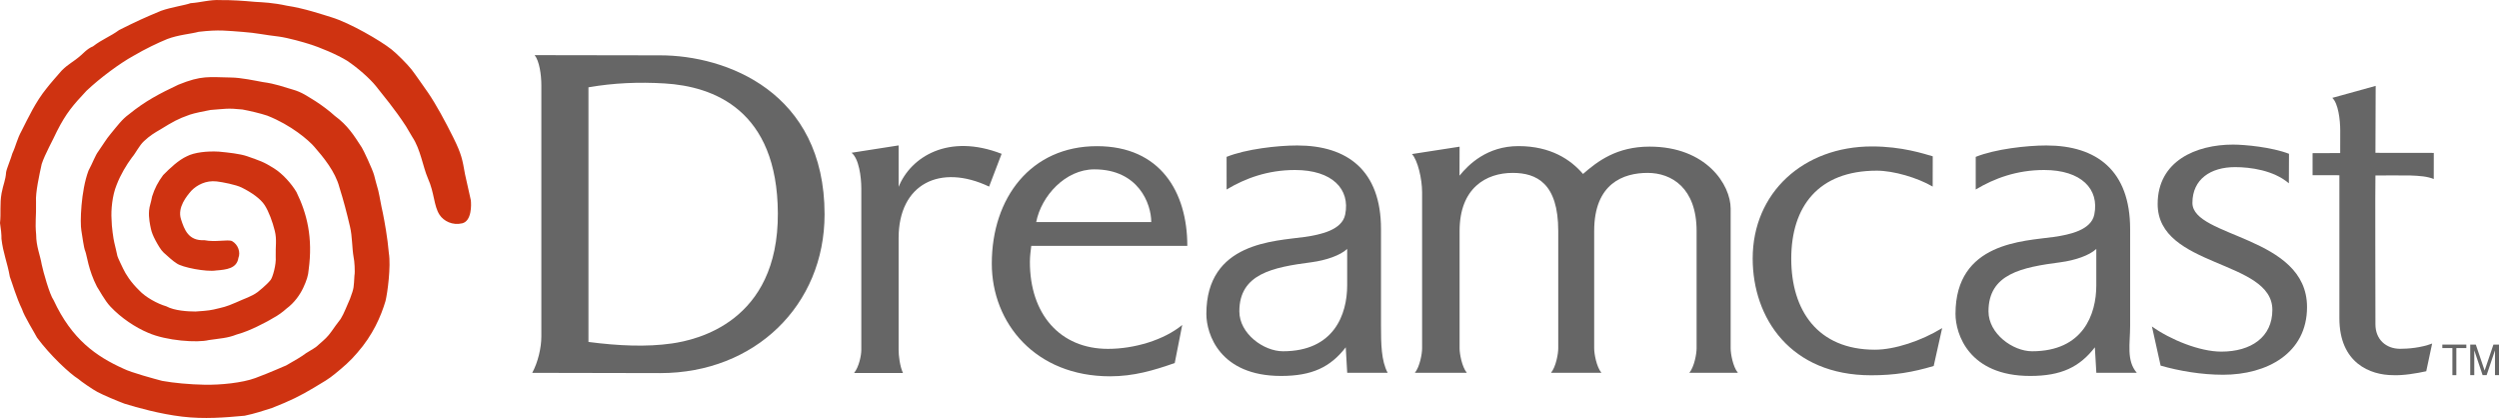
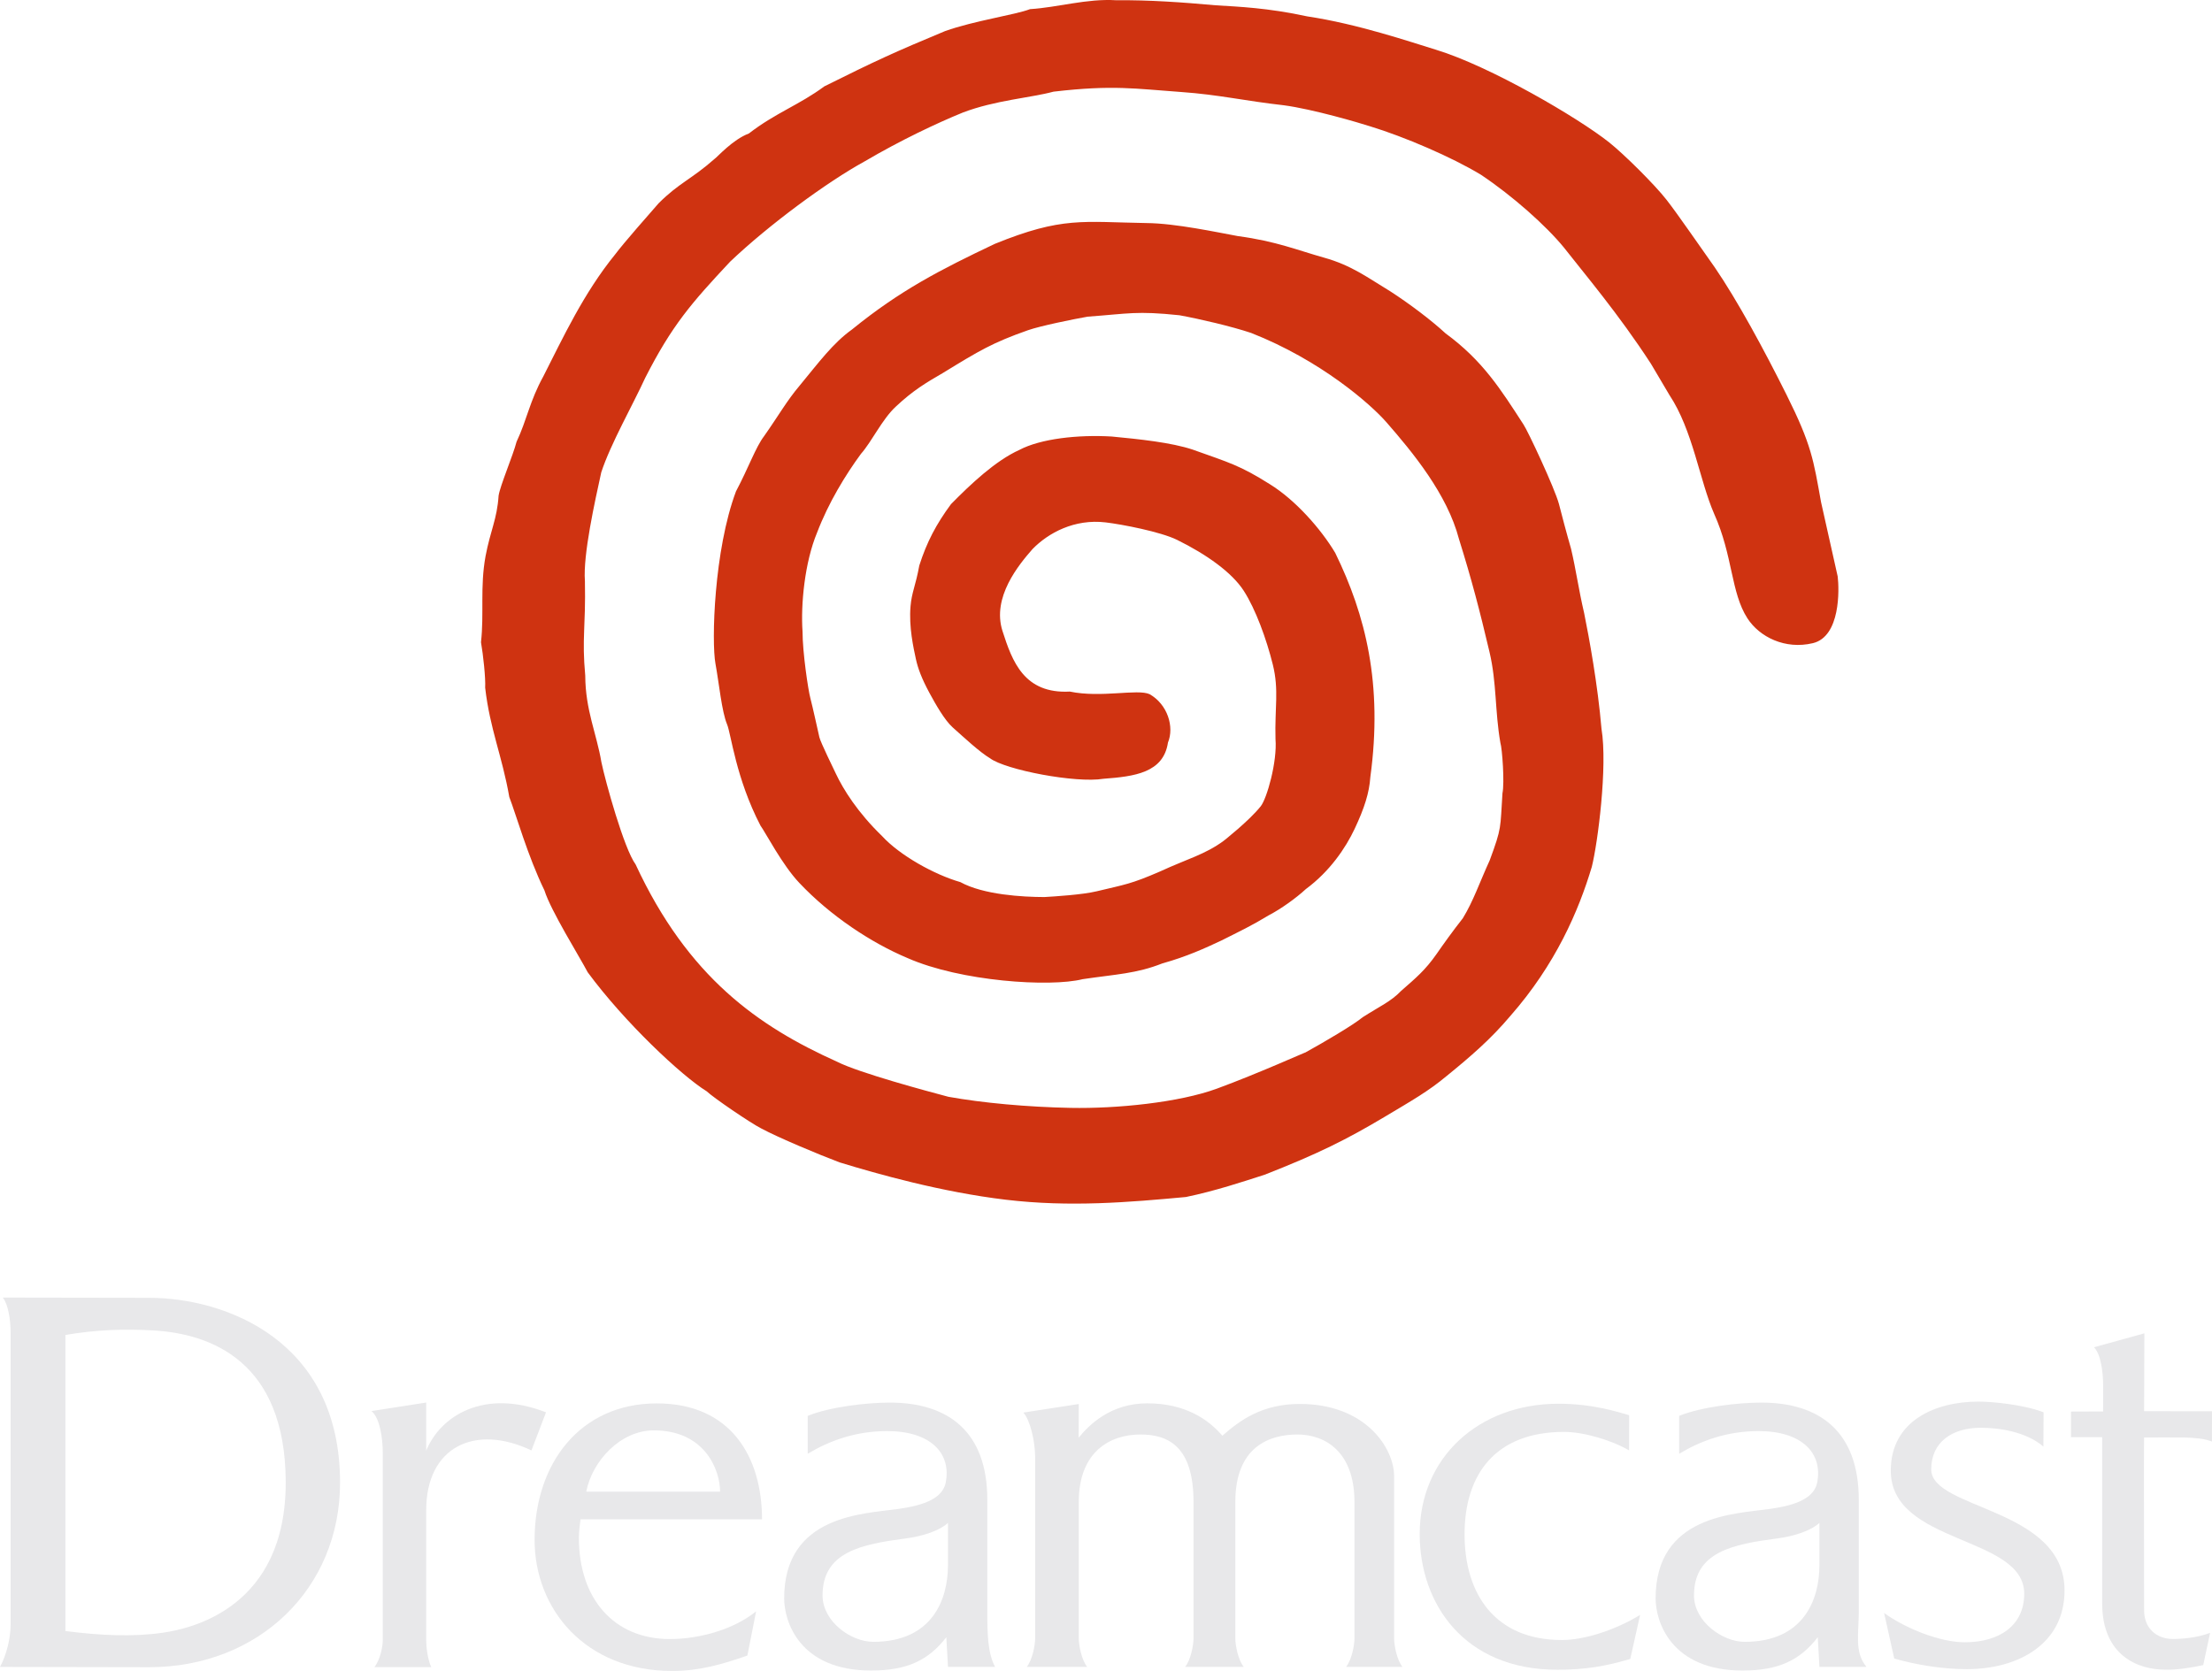
- <svg xmlns="http://www.w3.org/2000/svg" fill="#e8e8ea" version="1.2" baseProfile="tiny" id="Layer_1" x="0px" y="0px" width="566.93px" height="94.787px" viewBox="0 0 566.93 94.787" xml:space="preserve">
-   <g>
-     <polygon fill="#666666" points="556.359,78.931 554.074,78.931 554.074,78.142 559.518,78.142 559.518,78.931 557.252,78.931    557.252,85.077 556.359,85.077  " />
-     <polygon fill="#666666" points="563.211,85.077 561.318,79.442 561.318,85.077 560.404,85.077 560.404,78.142 561.668,78.142    563.668,84.038 565.666,78.142 566.93,78.142 566.93,85.077 566.02,85.077 566.02,79.442 564.125,85.077  " />
-     <path fill="#666666" d="M122.813,19.344c0-2.409-0.458-5.529-1.522-6.841c6.973,0,22.039,0.046,28.497,0.046   c14.859,0,37.277,8.247,37.277,36.052c0,20.635-15.826,36.008-37.277,36.008c-4.705,0-22.67-0.058-29.044-0.058   c1.306-2.411,2.069-5.685,2.069-8.269V19.344L122.813,19.344z M133.5,77.543c6.858,0.892,13.189,1.165,18.917,0.347   c5.542-0.793,24.165-4.805,24.049-29.529c-0.109-23.431-14.581-28.788-25.731-29.443c-5.819-0.343-11.436-0.123-17.236,0.881   L133.5,77.543L133.5,77.543z" />
-     <path fill="#666666" d="M193.187,34.642l10.676-1.667c0,2.186,0,8.596,0,9.4c2.738-6.767,11.259-12.205,23.366-7.493l-2.838,7.433   c-11.082-5.26-20.528-0.646-20.528,11.661V79.37c0,1.209,0.264,3.648,0.985,5.213h-11.089c1.12-1.381,1.64-4.004,1.64-5.213V42.74   C195.396,40.083,194.854,35.97,193.187,34.642L193.187,34.642z" />
-     <path fill="#666666" d="M530.719,39.738c0,0.693,0,30.229,0,32.434c0,10.183,7.019,12.905,12.219,12.905   c2.197,0.107,5.313-0.406,7.488-0.889l1.338-6.285c-2.535,0.97-5.481,1.197-7.25,1.197c-3.26,0-5.617-2.164-5.617-5.549   c0-3.037-0.077-32.809,0-33.761h-0.034c0.432,0,7.196-0.024,7.879,0c2.217,0.078,3.92,0.213,5.387,0.803l0.008-5.919   c0,0-12.985-0.017-13.239-0.017l0.053-15.181l-9.838,2.719c1.356,1.269,1.797,4.982,1.797,7.431c0,0-0.008,4.536-0.008,5.083   c-0.441,0-5.438,0.025-6.265,0.025v5.001C525.51,39.735,530.719,39.738,530.719,39.738L530.719,39.738z" />
-     <path fill="#666666" d="M488.193,74.036c4.229,3.021,10.866,5.703,15.733,5.703c6.752,0,11.588-3.285,11.588-9.469   c0-11.414-26.022-9.522-26.022-24.004c0-9.792,8.756-13.476,17.1-13.476c2.683,0,8.806,0.582,12.697,2.088l-0.031,6.688   c-3.459-2.955-8.735-3.669-12.213-3.669c-5.521,0-9.668,2.74-9.668,8.112c0,7.887,26.002,7.43,26.002,23.621   c0,10.471-9.07,15.354-19.055,15.354c-4.865,0-9.939-0.862-14.16-2.071L488.193,74.036L488.193,74.036z" />
-     <path fill="#666666" d="M331.107,39.839c0-0.592,0.021-5.895,0.021-6.574l-10.809,1.671c1.303,1.365,2.303,5.623,2.303,8.667   v35.414c0,1.209-0.519,4.143-1.641,5.521h11.784c-1.118-1.381-1.637-4.313-1.637-5.521V52.372c0-9.75,6.031-13.164,12.035-13.164   c5.434,0,10.344,2.352,10.344,13.164v26.646c0,1.209-0.52,4.142-1.637,5.521h11.428c-1.123-1.381-1.637-4.313-1.637-5.521V52.372   c0-10.811,6.678-13.164,12.123-13.164c5.43,0,11.111,3.411,11.111,13.164v26.646c0,1.209-0.515,4.142-1.642,5.521h11.008   c-1.127-1.381-1.639-4.313-1.639-5.521V47.312c0-5.404-5.516-14.063-18.391-14.063c-7.492,0-11.818,3.333-15.103,6.2   c-2.793-3.26-7.34-6.317-14.647-6.317C337.365,33.129,333.162,37.302,331.107,39.839L331.107,39.839z" />
-     <path fill="#666666" d="M305.621,56.453c-1.543,1.453-4.773,2.579-8.107,3.019c-8.762,1.147-16.352,2.604-16.352,11.137   c0,5.063,5.52,9.048,9.891,9.048c11.578,0,14.57-8.353,14.57-14.935v-8.269H305.621L305.621,56.453z M278.269,35.57   c4.419-1.771,11.549-2.583,16.021-2.583c11.42,0,19.008,5.705,19.008,18.95v21.972c0,4.069,0.062,7.924,1.512,10.631h-9.178   l-0.332-5.78c-3.473,4.487-7.627,6.495-14.676,6.495c-13.91,0-16.946-9.503-16.946-14.069c0-16.297,15.512-16.485,22.249-17.447   c3.728-0.526,8.521-1.58,9.244-5.074c1.188-5.78-2.942-10.114-11.385-10.114c-6.197,0-11.273,1.885-15.514,4.422L278.269,35.57   L278.269,35.57z M475.572,56.453c-1.541,1.453-4.773,2.579-8.109,3.019c-8.76,1.147-16.348,2.604-16.348,11.137   c0,5.063,5.516,9.048,9.887,9.048c11.576,0,14.57-8.353,14.57-14.935V56.453L475.572,56.453z M448.223,35.57   c4.418-1.771,11.556-2.583,16.023-2.583c11.414,0,19.002,5.705,19.002,18.95v21.972c0,4.069-0.887,7.841,1.508,10.631h-9.176   l-0.334-5.78c-3.478,4.487-7.625,6.495-14.674,6.495c-13.902,0-16.943-9.503-16.943-14.069c0-16.297,15.512-16.485,22.246-17.447   c3.729-0.526,8.527-1.58,9.242-5.074c1.19-5.78-2.941-10.114-11.385-10.114c-6.195,0-11.271,1.885-15.513,4.422v-7.4L448.223,35.57   L448.223,35.57z" />
-     <path fill="#666666" d="M438.451,42.308c-3.443-2.012-8.879-3.605-12.67-3.605c-13.312,0-19.412,8.185-19.412,19.976   c0,11.68,5.965,20.625,18.983,20.625c4.462,0,10.535-2.006,15.25-4.902l-1.918,8.593c-4.799,1.428-8.842,2.108-14.194,2.108   c-18.295,0-26.871-12.977-26.871-26.479c0-14.921,11.504-25.417,27.072-25.417c6.805,0,11.771,1.668,13.776,2.238L438.451,42.308   L438.451,42.308z" />
-     <path fill="#666666" d="M233.646,59.304c0.008-1.234,0.172-2.41,0.31-3.55h35.401c0-12.169-6.087-22.608-20.505-22.608   c-14.965,0-23.85,11.703-23.85,26.63c0,13.498,9.891,25.56,26.832,25.56c5.356,0,9.834-1.319,14.669-3.012l1.701-8.63   c-4.135,3.404-10.817,5.418-16.849,5.418C240.514,79.112,233.599,71.263,233.646,59.304L233.646,59.304z M235.077,50.356   c1.149-5.92,6.628-11.952,13.184-11.952c10.018,0,12.917,7.817,12.917,11.952C261.176,50.356,235.077,50.375,235.077,50.356   L235.077,50.356z" />
-   </g>
-   <path fill="#CF3311" d="M65.058,1.288c3.969,0.596,8.026,1.984,10.141,2.63C79.46,5.22,86.376,9.269,88.82,11.209  c1.157,0.918,3.585,3.323,4.528,4.533c0.917,1.179,2.667,3.733,3.783,5.308c1.781,2.597,3.874,6.466,5.648,10.025  c1.984,3.978,2.12,5.13,2.721,8.455l1.311,5.862c0.123,1.014,0.227,4.731-1.957,5.251c-2.181,0.521-4.199-0.483-5.15-1.955  c-1.316-2.036-1.133-4.926-2.623-8.234c-1.161-2.674-1.666-6.561-3.521-9.355l-1.453-2.458c-2.573-3.96-5.253-7.103-6.851-9.153  c-1.411-1.723-4.04-4.064-6.531-5.729c-2.306-1.398-6.032-2.993-8.719-3.813c-0.856-0.279-4.524-1.357-6.8-1.66  c-3.093-0.347-5.126-0.836-8.063-1.043c-3.63-0.256-5.367-0.578-10.074-0.028c-1.783,0.484-4.605,0.676-7.147,1.647  c-2.053,0.837-4.906,2.189-7.703,3.832c-3.012,1.651-7.578,5.026-10.609,7.907c-3.054,3.263-4.582,5.014-6.687,9.15  c-0.931,2.046-2.736,5.213-3.464,7.447c-0.497,2.269-1.443,6.5-1.286,8.556c0.073,3.681-0.25,4.44,0.027,7.45  c0.01,2.71,0.899,4.588,1.27,6.806c0.315,1.53,1.787,6.828,2.694,8.062c4.129,8.9,9.675,12.755,15.856,15.537  c1.742,0.888,7.191,2.346,8.767,2.763c2.69,0.485,6.227,0.81,9.633,0.875c3.583,0.069,8.522-0.414,11.517-1.519  c3.244-1.193,6.997-2.891,6.953-2.84c1.504-0.832,3.802-2.187,4.516-2.781c1.383-0.885,2.217-1.228,3.034-2.08  c1.184-1.033,1.898-1.629,2.794-2.91c0.497-0.721,1.292-1.827,2.059-2.805c0.83-1.36,1.307-2.793,2.116-4.564  c0.968-2.623,0.818-2.496,1.003-5.277c0.175-0.807-0.02-3.519-0.164-3.979c-0.437-2.502-0.283-4.709-0.856-7.139  c-0.771-3.287-1.417-5.747-2.402-8.899c-0.929-3.549-3.656-6.838-5.702-9.188c-1.268-1.457-5.201-4.895-10.658-7.043  c-1.538-0.517-4.05-1.103-5.647-1.395c-3.41-0.356-3.965-0.127-7.229,0.111c-1.124,0.196-3.731,0.729-4.692,1.066  c-2.804,0.985-3.835,1.611-6.702,3.366c-1.334,0.775-2.34,1.368-3.705,2.646c-1.089,1.008-1.868,2.72-2.748,3.725  c-1.209,1.644-2.554,3.836-3.456,6.201c-0.978,2.353-1.293,5.664-1.143,7.795c0,1.621,0.441,4.598,0.616,5.246  c0.176,0.65,0.616,2.67,0.71,3.076c0.097,0.405,1.145,2.541,1.292,2.853c0.593,1.261,1.726,3.069,3.633,4.919  c1.411,1.54,4.133,3.05,6.174,3.635c1.828,1.006,4.912,1.174,6.62,1.178c0.839-0.053,2.984-0.184,4.103-0.451  c2.271-0.545,2.688-0.56,5.028-1.575c2.1-0.974,3.523-1.325,4.986-2.403c0,0,2.007-1.572,2.919-2.724  c0.481-0.604,1.306-3.5,1.161-5.293c-0.069-2.453,0.289-3.845-0.214-5.863c-0.5-2.019-1.354-4.358-2.281-5.8  c-0.939-1.46-2.956-2.882-5.251-4.017c-1.288-0.636-4.333-1.224-5.627-1.376c-2.453-0.292-4.506,0.823-5.753,2.097  c-1.082,1.236-3.22,3.803-2.369,6.457c0.771,2.4,1.703,4.959,5.304,4.77c2.473,0.516,5.33-0.229,6.283,0.207  c1.413,0.803,1.955,2.573,1.443,3.811c-0.359,2.383-2.643,2.668-5.076,2.852c-2.18,0.365-7.715-0.702-8.93-1.613  c-0.816-0.484-2.067-1.647-2.946-2.435c-0.633-0.568-1.346-1.828-1.837-2.734c-0.598-1.114-0.903-1.933-1.057-2.657  c-0.185-0.86-0.562-2.506-0.419-4.149c0.099-1.108,0.394-1.582,0.688-3.203c0.589-1.84,1.32-3.239,2.498-4.834  c1.532-1.556,3.479-3.408,5.38-4.269c1.676-0.886,4.613-1.211,7.268-1.056c2.156,0.206,4.702,0.469,6.389,1.033  c2.884,1.03,3.708,1.236,6.077,2.73c1.999,1.237,4.012,3.516,5.136,5.402c2.39,4.89,3.76,10.328,2.764,17.653  c-0.081,1.236-0.466,2.443-1.237,4.084c-0.714,1.511-1.96,3.35-3.838,4.732c-0.754,0.699-1.946,1.561-2.915,2.063  c-1.375,0.834-2.299,1.269-3.733,1.989c-1.26,0.594-2.73,1.27-4.646,1.802c-2.076,0.821-3.67,0.854-6.281,1.243  c-2.568,0.646-9.602,0.187-13.792-1.662c-2.857-1.203-6.064-3.321-8.505-5.904c-1.354-1.422-2.681-3.996-3.069-4.523  c-1.94-3.729-2.319-7.233-2.631-7.973c-0.422-1-0.631-3.244-0.916-4.779c-0.319-1.724-0.122-8.941,1.617-13.573  c0.981-1.845,1.555-3.49,2.217-4.353c1.193-1.696,1.769-2.755,2.782-3.957c1.528-1.852,2.64-3.364,4.127-4.431  c3.793-3.083,6.959-4.711,11.245-6.746c5.324-2.168,6.923-1.72,11.964-1.639c2.267,0.02,5.566,0.733,7.189,1.027  c3.012,0.401,4.738,1.127,6.773,1.695c2.178,0.608,3.436,1.58,5.226,2.659c1.47,0.949,3.202,2.251,4.345,3.308  c2.927,2.146,4.337,4.401,6.131,7.171c0.327,0.464,2.455,5.002,2.794,6.266c0.158,0.633,0.638,2.449,0.949,3.511  c0.396,1.685,0.591,3.176,1.036,5.078c0.396,1.957,1.072,5.652,1.364,9.107c0.495,2.965-0.296,9.016-0.76,10.871  c-1.035,3.463-2.85,7.69-6.428,11.762c-1.519,1.804-3.135,3.199-5.003,4.717c-1.427,1.189-2.653,1.886-4.861,3.202  c-2.996,1.788-5.276,2.931-9.477,4.573c-1.71,0.549-3.866,1.271-6.188,1.75C51,94.683,46.376,95.08,41.33,94.481  c-5.047-0.602-10.102-2.023-13.089-2.939c-1.649-0.618-4.841-1.955-6.178-2.68c-0.872-0.44-3.793-2.438-4.288-2.918  c-2-1.237-6.479-5.449-9.371-9.375c-0.633-1.217-2.911-4.854-3.406-6.448c-1.313-2.697-2.229-5.96-2.766-7.354  c-0.568-3.254-1.528-5.348-1.902-8.611c0.042-0.768-0.154-2.577-0.33-3.578c0.254-2.235-0.086-4.339,0.358-6.773  c0.39-2.053,0.904-2.91,1.028-4.766c0.121-0.794,1.141-3.182,1.415-4.245c0.826-1.75,1.03-3.191,2.107-5.147  c1.549-3.048,3.172-6.554,5.662-9.617c0.712-0.95,2.729-3.228,3.416-4.017c1.625-1.625,2.578-1.881,4.421-3.51  c0.19-0.12,1.409-1.508,2.685-1.985c2.111-1.632,3.937-2.23,5.948-3.715c4.029-2.008,5.497-2.686,9.497-4.351  c2.313-0.825,5.534-1.28,6.694-1.73c2.209-0.137,4.451-0.841,6.773-0.702c2.607-0.024,5.234,0.162,7.855,0.4  C59.625,0.522,61.931,0.608,65.058,1.288L65.058,1.288z" />
+ <svg xmlns="http://www.w3.org/2000/svg" version="1.1" id="Layer_1" x="0px" y="0px" width="1000" height="755.585" viewBox="0 0 1000 755.585" enable-background="new 0 0 220 162" xml:space="preserve">
+   <defs id="defs27" />
+   <path d="m 4.797,602.607 c 0,-5.587 -1.062,-12.823 -3.531,-15.864 16.165,0 51.09,0.107 66.061,0.107 34.444,0 86.407,19.119 86.407,83.565 0,47.835 -36.68,83.473 -86.407,83.473 -10.908,0 -52.554,-0.126 -67.327,-0.126 3.031,-5.592 4.797,-13.177 4.797,-19.167 l 0,-131.987 0,0 z M 29.565,737.524 c 15.898,2.056 30.574,2.692 43.853,0.791 12.848,-1.833 56.017,-11.126 55.75,-68.448 -0.257,-54.32 -33.799,-66.731 -59.65,-68.254 -13.488,-0.795 -26.51,-0.291 -39.954,2.042 l 0,133.869 0,0 z" id="path7" style="fill:#E8E8EA" />
+   <path d="m 167.925,638.07 24.749,-3.865 c 0,5.063 0,19.924 0,21.791 6.349,-15.685 26.098,-28.29 54.169,-17.368 l -6.581,17.227 c -25.69,-12.188 -47.588,-1.494 -47.588,27.034 l 0,58.869 c 0,2.798 0.606,8.458 2.284,12.086 l -25.71,0 c 2.6,-3.201 3.798,-9.288 3.798,-12.086 l 0,-84.918 c 0,-6.159 -1.251,-15.694 -5.122,-18.769 l 0,0 z" id="path9" style="fill:#E8E8EA" />
+   <path d="m 950.356,649.88 c 0,1.605 0,70.072 0,75.194 0,23.595 16.267,29.91 28.324,29.91 5.102,0.252 12.314,-0.941 17.358,-2.061 l 3.109,-14.569 c -5.883,2.241 -12.717,2.774 -16.81,2.774 -7.556,0 -13.022,-5.015 -13.022,-12.857 0,-7.042 -0.179,-76.057 0,-78.269 l -0.082,0 c 1.009,0 16.679,-0.053 18.26,0 5.146,0.184 9.094,0.5 12.489,1.862 L 1000,638.143 c 0,0 -30.109,-0.039 -30.691,-0.039 l 0.121,-35.191 -22.814,6.305 c 3.152,2.939 4.171,11.553 4.171,17.227 0,0 -0.015,10.515 -0.015,11.785 -1.028,0 -12.6,0.053 -14.521,0.053 l 0,11.596 c 2.027,-0.005 14.104,0 14.104,0 l 0,0 z" id="path11" style="fill:#E8E8EA" />
+   <path d="m 851.775,729.39 c 9.807,7.003 25.191,13.221 36.477,13.221 15.656,0 26.859,-7.614 26.859,-21.946 0,-26.461 -60.329,-22.082 -60.329,-55.653 0,-22.698 20.297,-31.234 39.644,-31.234 6.213,0 20.404,1.348 29.434,4.84 l -0.078,15.501 c -8.012,-6.848 -20.249,-8.507 -28.309,-8.507 -12.804,0 -22.407,6.349 -22.407,18.803 0,18.289 60.275,17.232 60.275,54.761 0,24.269 -21.034,35.589 -44.173,35.589 -11.281,0 -23.032,-2.003 -32.825,-4.801 l -4.569,-20.574 0,0 z" id="path13" style="fill:#E8E8EA" />
+   <path d="m 487.635,650.118 c 0,-1.373 0.053,-13.667 0.053,-15.243 l -25.055,3.875 c 3.017,3.162 5.335,13.037 5.335,20.089 l 0,82.105 c 0,2.798 -1.198,9.593 -3.798,12.794 l 27.32,0 c -2.6,-3.201 -3.798,-9.996 -3.798,-12.794 l 0,-61.779 c 0,-22.601 13.982,-30.511 27.897,-30.511 12.595,0 23.978,5.451 23.978,30.511 l 0,61.779 c 0,2.798 -1.203,9.593 -3.798,12.794 l 26.495,0 c -2.6,-3.201 -3.798,-9.996 -3.798,-12.794 l 0,-61.779 c 0,-25.06 15.486,-30.511 28.096,-30.511 12.591,0 25.768,7.905 25.768,30.511 l 0,61.779 c 0,2.798 -1.198,9.593 -3.798,12.794 l 25.506,0 c -2.6,-3.201 -3.798,-9.996 -3.798,-12.794 l 0,-73.506 c 0,-12.527 -12.775,-32.597 -42.631,-32.597 -17.363,0 -27.388,7.721 -35.002,14.37 -6.475,-7.556 -17.019,-14.647 -33.955,-14.647 -16.514,0 -26.258,9.671 -31.02,15.554 l 0,0 z" id="path15" style="fill:#E8E8EA" />
+   <path d="m 428.553,688.631 c -3.574,3.361 -11.063,5.975 -18.794,6.989 -20.307,2.663 -37.898,6.038 -37.898,25.821 0,11.732 12.785,20.971 22.921,20.971 26.84,0 33.775,-19.361 33.775,-34.619 l 0,-19.162 -0.005,0 z m -63.399,-48.412 c 10.243,-4.108 26.777,-5.99 37.136,-5.99 26.471,0 44.057,13.226 44.057,43.931 l 0,50.929 c 0,9.438 0.141,18.367 3.507,24.643 l -21.282,0 -0.761,-13.396 c -8.061,10.398 -17.683,15.054 -34.027,15.054 -32.238,0 -39.28,-22.029 -39.28,-32.621 0,-37.776 35.958,-38.223 51.57,-40.444 8.638,-1.227 19.759,-3.667 21.427,-11.766 2.76,-13.4 -6.824,-23.445 -26.394,-23.445 -14.361,0 -26.127,4.365 -35.953,10.248 l 0,-17.145 0,0 z m 457.366,48.412 c -3.574,3.361 -11.068,5.975 -18.798,6.989 -20.302,2.663 -37.898,6.038 -37.898,25.821 0,11.732 12.785,20.971 22.921,20.971 26.84,0 33.775,-19.361 33.775,-34.619 l 0,-19.162 0,0 z m -63.399,-48.412 c 10.243,-4.108 26.777,-5.99 37.136,-5.99 26.471,0 44.057,13.226 44.057,43.931 l 0,50.929 c 0,9.438 -2.056,18.178 3.502,24.643 l -21.282,0 -0.761,-13.396 c -8.061,10.398 -17.683,15.054 -34.023,15.054 -32.233,0 -39.28,-22.029 -39.28,-32.621 0,-37.776 35.958,-38.223 51.57,-40.444 8.643,-1.227 19.764,-3.667 21.427,-11.766 2.755,-13.4 -6.824,-23.445 -26.394,-23.445 -14.361,0 -26.127,4.365 -35.953,10.248 l 0,-17.145 0,0 z" id="path17" style="fill:#E8E8EA" />
+   <path d="m 736.472,655.841 c -7.988,-4.661 -20.588,-8.361 -29.376,-8.361 -30.851,0 -44.993,18.978 -44.993,46.307 0,27.077 13.818,47.806 43.999,47.806 10.345,0 24.429,-4.641 35.356,-11.359 l -4.447,19.919 c -11.121,3.308 -20.496,4.884 -32.907,4.884 -42.413,0 -62.288,-30.075 -62.288,-61.371 0,-34.6 26.665,-58.922 62.749,-58.922 15.772,0 27.291,3.87 31.942,5.189 l -0.034,15.908 0,0 z" id="path19" style="fill:#E8E8EA" />
+   <path d="m 261.719,695.237 c 0.015,-2.861 0.393,-5.587 0.718,-8.226 l 82.057,0 c 0,-28.212 -14.104,-52.414 -47.53,-52.414 -34.692,0 -55.285,27.131 -55.285,61.735 0,31.297 22.931,59.252 62.201,59.252 12.416,0 22.8,-3.06 34.003,-6.979 l 3.943,-20.006 c -9.584,7.891 -25.079,12.561 -39.057,12.561 -25.137,-0.005 -41.167,-18.197 -41.05,-45.924 l 0,0 z m 3.313,-20.738 c 2.663,-13.73 15.36,-27.708 30.56,-27.708 23.226,0 29.949,18.124 29.949,27.713 -0.005,-0.005 -60.508,0.034 -60.508,-0.005 l 0,0 z" id="path21" style="fill:#E8E8EA" />
+   <path d="m 591.027,7.415 c 22.805,3.424 46.094,11.388 58.238,15.103 24.468,7.479 64.189,30.725 78.215,41.875 6.635,5.272 20.588,19.08 25.991,26.03 5.262,6.771 15.316,21.437 21.733,30.472 10.209,14.914 22.232,37.126 32.432,57.569 11.393,22.838 12.173,29.454 15.617,48.548 l 7.532,33.659 c 0.708,5.82 1.295,27.17 -11.237,30.162 -12.527,2.992 -24.109,-2.789 -29.57,-11.237 -7.556,-11.693 -6.514,-28.29 -15.059,-47.287 -6.664,-15.355 -9.579,-37.67 -20.22,-53.718 l -8.347,-14.113 c -14.768,-22.737 -30.162,-40.783 -39.343,-52.554 -8.085,-9.889 -23.183,-23.333 -37.495,-32.897 -13.236,-8.027 -34.634,-17.179 -50.066,-21.893 -4.918,-1.6 -25.967,-7.789 -39.047,-9.53 -17.751,-1.993 -29.43,-4.801 -46.298,-5.99 -20.826,-1.47 -30.817,-3.322 -57.831,-0.165 -10.233,2.774 -26.447,3.875 -41.04,9.457 -11.785,4.806 -28.178,12.571 -44.237,22.004 -17.28,9.477 -43.514,28.857 -60.911,45.405 -17.533,18.735 -26.301,28.789 -38.392,52.54 -5.354,11.751 -15.709,29.929 -19.885,42.762 -2.852,13.027 -8.293,37.325 -7.377,49.125 0.412,21.141 -1.436,25.496 0.15,42.777 0.058,15.559 5.165,26.345 7.29,39.071 1.819,8.793 10.253,39.217 15.471,46.278 23.721,51.109 55.561,73.244 91.044,89.21 10.001,5.092 41.297,13.468 50.352,15.869 15.437,2.784 35.754,4.641 55.309,5.02 20.574,0.403 48.931,-2.386 66.139,-8.72 18.624,-6.848 40.158,-16.582 39.91,-16.31 8.643,-4.763 21.83,-12.537 25.938,-15.956 7.939,-5.088 12.721,-7.057 17.426,-11.955 6.785,-5.936 10.893,-9.356 16.034,-16.713 2.861,-4.147 7.406,-10.495 11.834,-16.107 4.763,-7.804 7.498,-16.029 12.149,-26.204 5.563,-15.049 4.7,-14.327 5.757,-30.312 0.999,-4.632 -0.107,-20.2 -0.946,-22.843 -2.507,-14.366 -1.62,-27.039 -4.908,-40.987 -4.443,-18.871 -8.133,-32.994 -13.803,-51.099 -5.33,-20.384 -20.986,-39.27 -32.737,-52.758 -7.28,-8.361 -29.866,-28.11 -61.202,-40.444 -8.822,-2.968 -23.265,-6.334 -32.437,-8.007 -19.579,-2.047 -22.766,-0.732 -41.511,0.64 -6.45,1.125 -21.427,4.186 -26.932,6.121 -16.102,5.655 -22.024,9.249 -38.484,19.332 -7.663,4.447 -13.439,7.852 -21.272,15.195 -6.252,5.786 -10.718,15.622 -15.782,21.388 -6.935,9.438 -14.657,22.029 -19.836,35.608 -5.616,13.507 -7.425,32.524 -6.572,44.76 0,9.326 2.537,26.398 3.545,30.133 1.004,3.739 3.526,15.331 4.074,17.659 0.548,2.323 6.577,14.589 7.406,16.364 3.4,7.236 9.908,17.634 20.874,28.251 8.09,8.837 23.731,17.508 35.439,20.869 10.5,5.762 28.207,6.741 38.004,6.761 4.821,-0.291 17.135,-1.048 23.561,-2.59 13.032,-3.128 15.437,-3.211 28.867,-9.045 12.052,-5.587 20.229,-7.6 28.625,-13.803 0,0 11.524,-9.031 16.761,-15.636 2.764,-3.487 7.503,-20.103 6.659,-30.395 -0.393,-14.089 1.659,-22.082 -1.217,-33.673 -2.876,-11.591 -7.784,-25.026 -13.105,-33.305 -5.388,-8.386 -16.975,-16.558 -30.162,-23.062 -7.382,-3.647 -24.875,-7.028 -32.296,-7.905 -14.099,-1.673 -25.889,4.724 -33.048,12.042 -6.208,7.096 -18.478,21.835 -13.59,37.073 4.423,13.788 9.763,28.479 30.443,27.388 14.191,2.954 30.608,-1.334 36.074,1.183 8.114,4.607 11.233,14.783 8.284,21.878 -2.056,13.682 -15.161,15.321 -29.148,16.364 -12.513,2.095 -44.295,-4.03 -51.279,-9.263 -4.685,-2.784 -11.858,-9.472 -16.912,-13.987 -3.633,-3.249 -7.745,-10.495 -10.554,-15.699 -3.448,-6.392 -5.189,-11.097 -6.077,-15.263 -1.052,-4.947 -3.22,-14.39 -2.401,-23.833 0.553,-6.368 2.26,-9.079 3.958,-18.391 3.38,-10.558 7.58,-18.595 14.336,-27.752 8.803,-8.934 19.982,-19.57 30.894,-24.512 9.622,-5.083 26.481,-6.955 41.734,-6.062 12.372,1.183 27.009,2.692 36.685,5.936 16.563,5.917 21.296,7.096 34.891,15.67 11.49,7.11 23.047,20.19 29.497,31.025 13.721,28.076 21.592,59.31 15.869,101.355 -0.47,7.105 -2.682,14.046 -7.11,23.45 -4.089,8.681 -11.262,19.24 -22.024,27.189 -4.336,4.011 -11.169,8.948 -16.732,11.839 -7.896,4.792 -13.206,7.285 -21.451,11.427 -7.236,3.4 -15.67,7.29 -26.67,10.345 -11.921,4.714 -21.068,4.908 -36.059,7.144 -14.758,3.701 -55.134,1.057 -79.185,-9.55 -16.417,-6.902 -34.837,-19.07 -48.839,-33.901 -7.779,-8.153 -15.389,-22.945 -17.625,-25.972 -11.136,-21.408 -13.318,-41.545 -15.103,-45.774 -2.425,-5.747 -3.633,-18.634 -5.257,-27.451 -1.833,-9.884 -0.698,-51.337 9.283,-77.944 5.626,-10.592 8.919,-20.035 12.726,-24.997 6.843,-9.734 10.151,-15.816 15.971,-22.717 8.774,-10.641 15.161,-19.322 23.707,-25.443 21.776,-17.707 39.969,-27.048 64.572,-38.737 30.574,-12.45 39.755,-9.875 68.69,-9.414 13.017,0.112 31.961,4.205 41.273,5.902 17.295,2.304 27.203,6.47 38.902,9.734 12.508,3.492 19.739,9.065 30.002,15.268 8.449,5.456 18.391,12.93 24.958,18.997 16.8,12.319 24.905,25.268 35.201,41.171 1.867,2.667 14.094,28.726 16.044,35.982 0.902,3.633 3.671,14.065 5.447,20.161 2.284,9.671 3.39,18.236 5.936,29.148 2.279,11.242 6.159,32.471 7.842,52.312 2.828,17.019 -1.702,51.759 -4.375,62.424 -5.951,19.885 -16.359,44.154 -36.913,67.526 -8.73,10.35 -18.013,18.372 -28.736,27.077 -8.201,6.843 -15.239,10.825 -27.907,18.391 -17.208,10.267 -30.303,16.825 -54.421,26.253 -9.821,3.152 -22.193,7.299 -35.531,10.059 -25.836,2.386 -52.384,4.675 -81.363,1.232 -28.983,-3.448 -58.015,-11.616 -75.165,-16.883 -9.462,-3.55 -27.795,-11.237 -35.482,-15.374 -5,-2.541 -21.767,-14.007 -24.614,-16.766 -11.49,-7.11 -37.204,-31.292 -53.806,-53.835 -3.637,-6.965 -16.718,-27.863 -19.555,-37.02 -7.542,-15.486 -12.799,-34.217 -15.888,-42.219 -3.259,-18.677 -8.764,-30.705 -10.912,-49.455 0.247,-4.413 -0.888,-14.797 -1.887,-20.544 1.46,-12.833 -0.49,-24.929 2.056,-38.897 2.236,-11.79 5.199,-16.713 5.902,-27.368 0.689,-4.559 6.557,-18.27 8.119,-24.371 4.734,-10.049 5.912,-18.328 12.091,-29.556 8.905,-17.499 18.212,-37.631 32.514,-55.217 4.084,-5.451 15.665,-18.532 19.613,-23.066 9.331,-9.326 14.807,-10.801 25.39,-20.161 1.101,-0.694 8.09,-8.662 15.408,-11.402 12.13,-9.37 22.611,-12.809 34.153,-21.33 23.134,-11.524 31.568,-15.413 54.533,-24.968 13.27,-4.734 31.777,-7.353 38.441,-9.938 12.678,-0.786 25.545,-4.831 38.882,-4.025 14.972,-0.141 30.06,0.926 45.105,2.294 10.18,0.626 23.416,1.12 41.37,5.015 l 0,0 z" id="path23" style="fill:#cf3311;fill-opacity:1" />
</svg>
